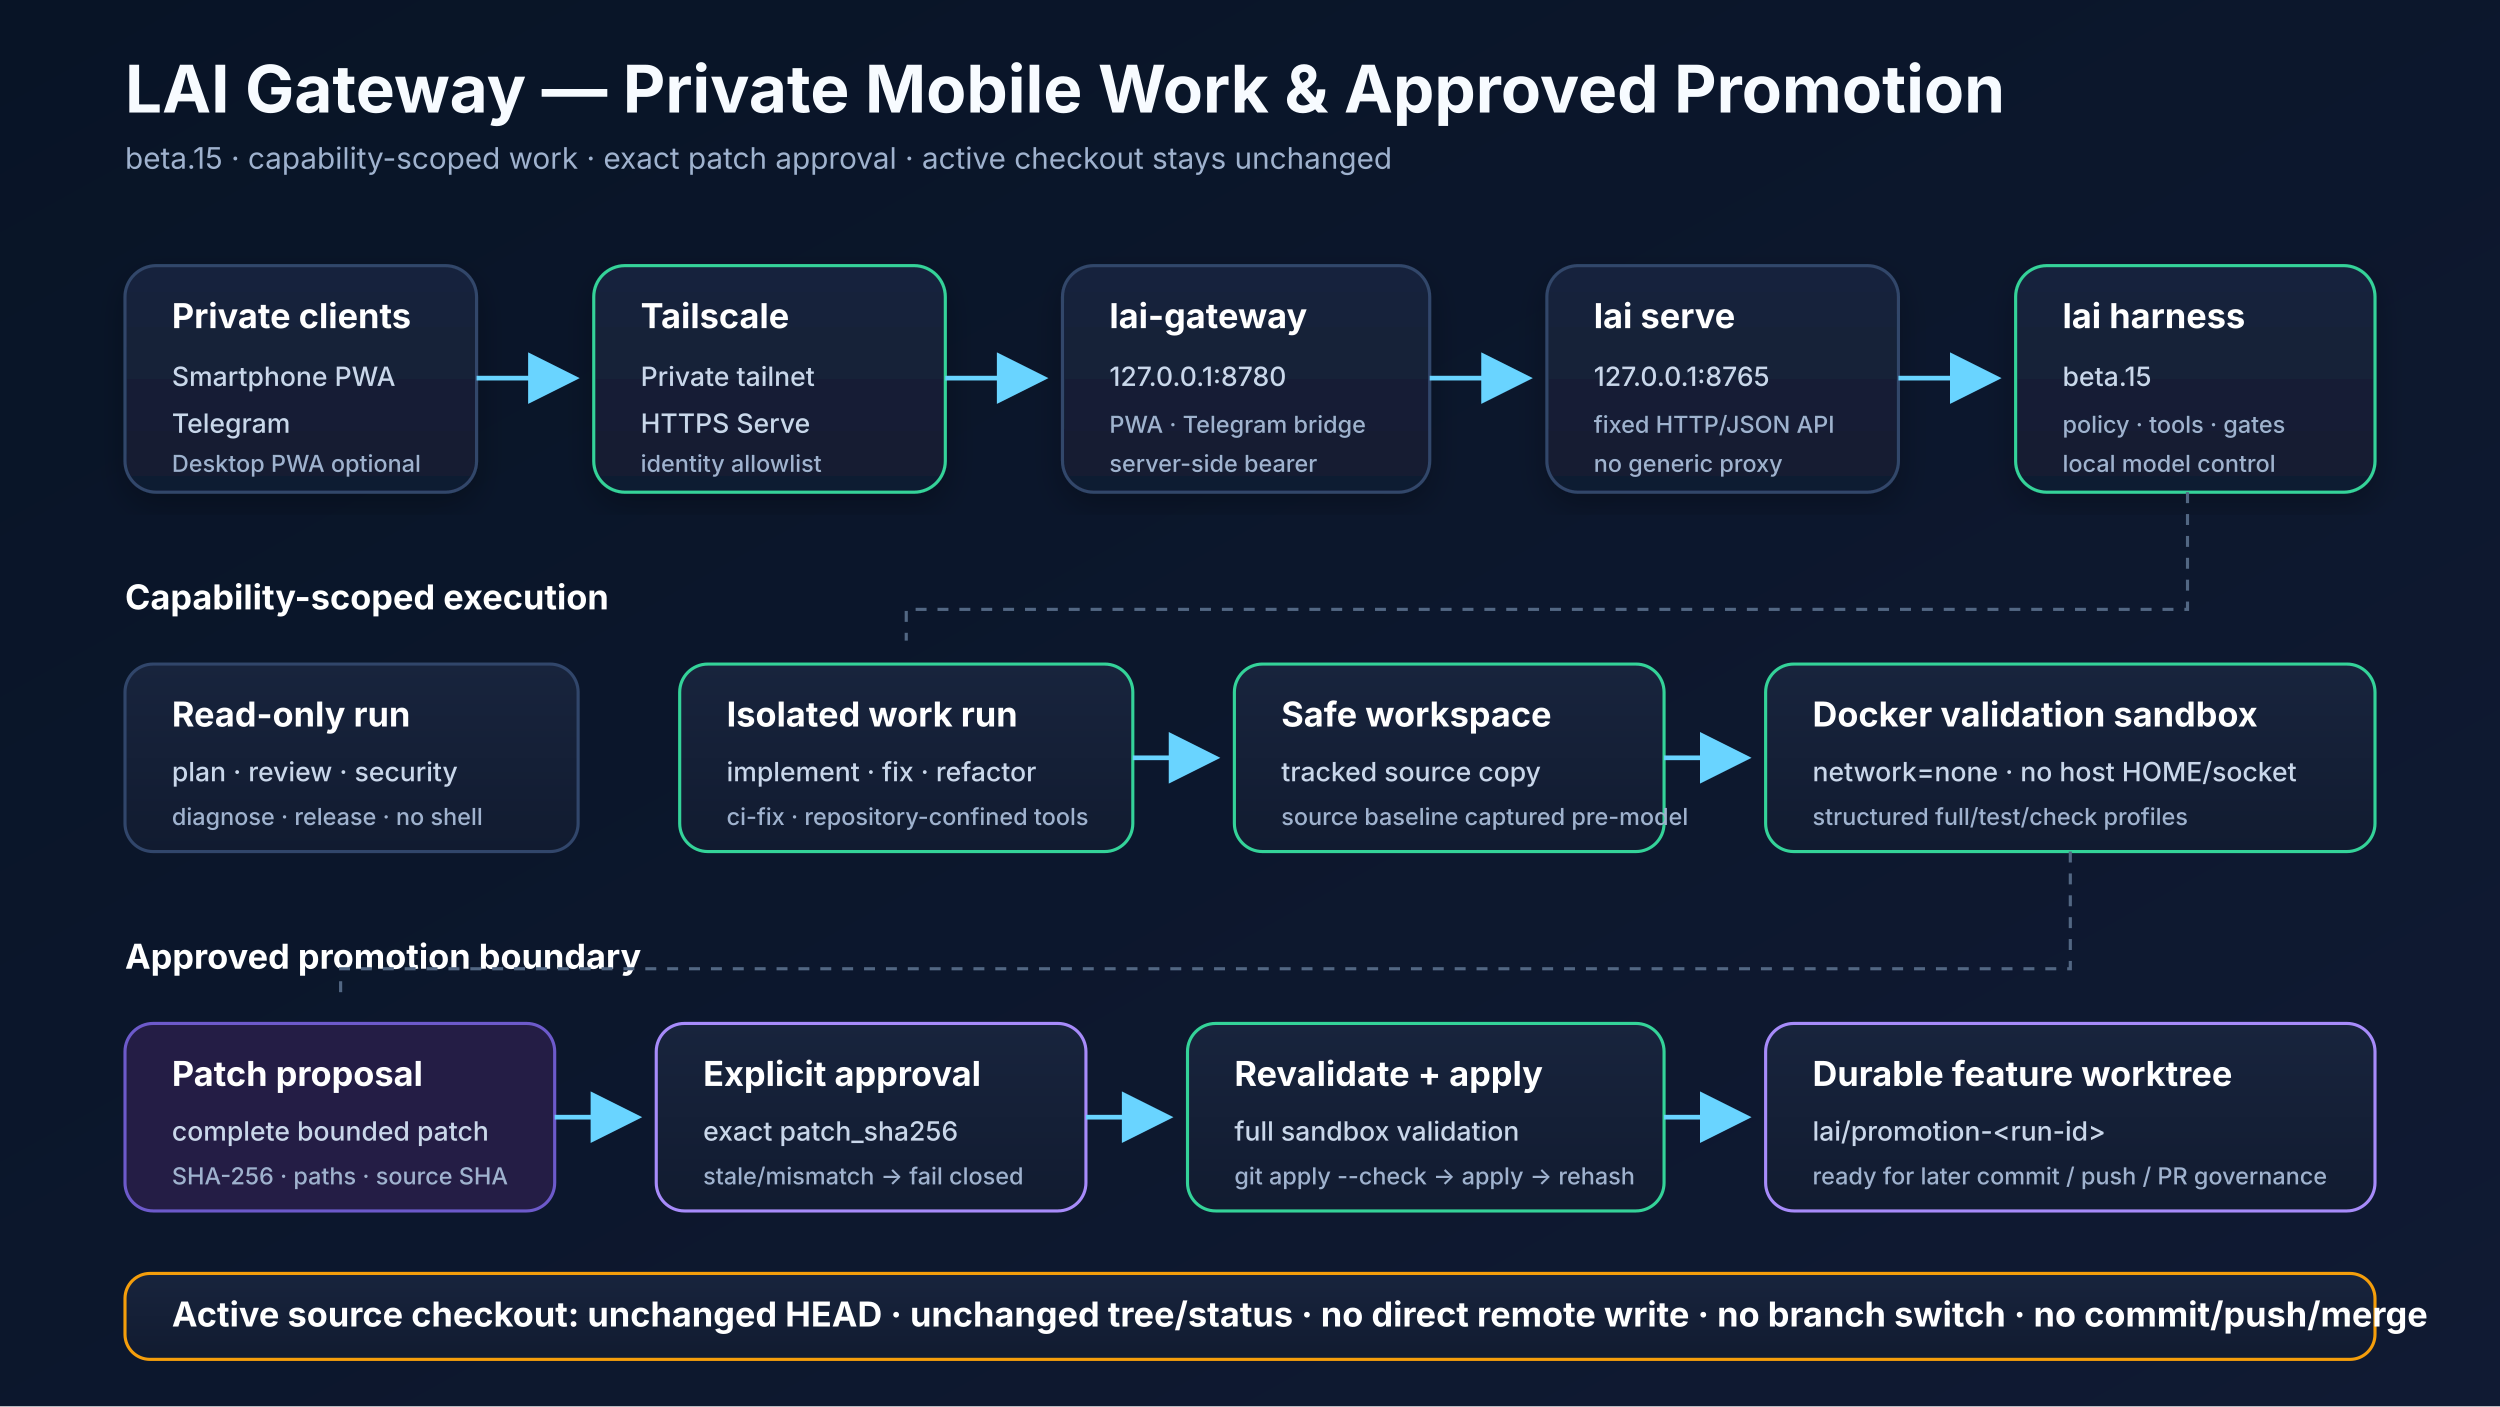
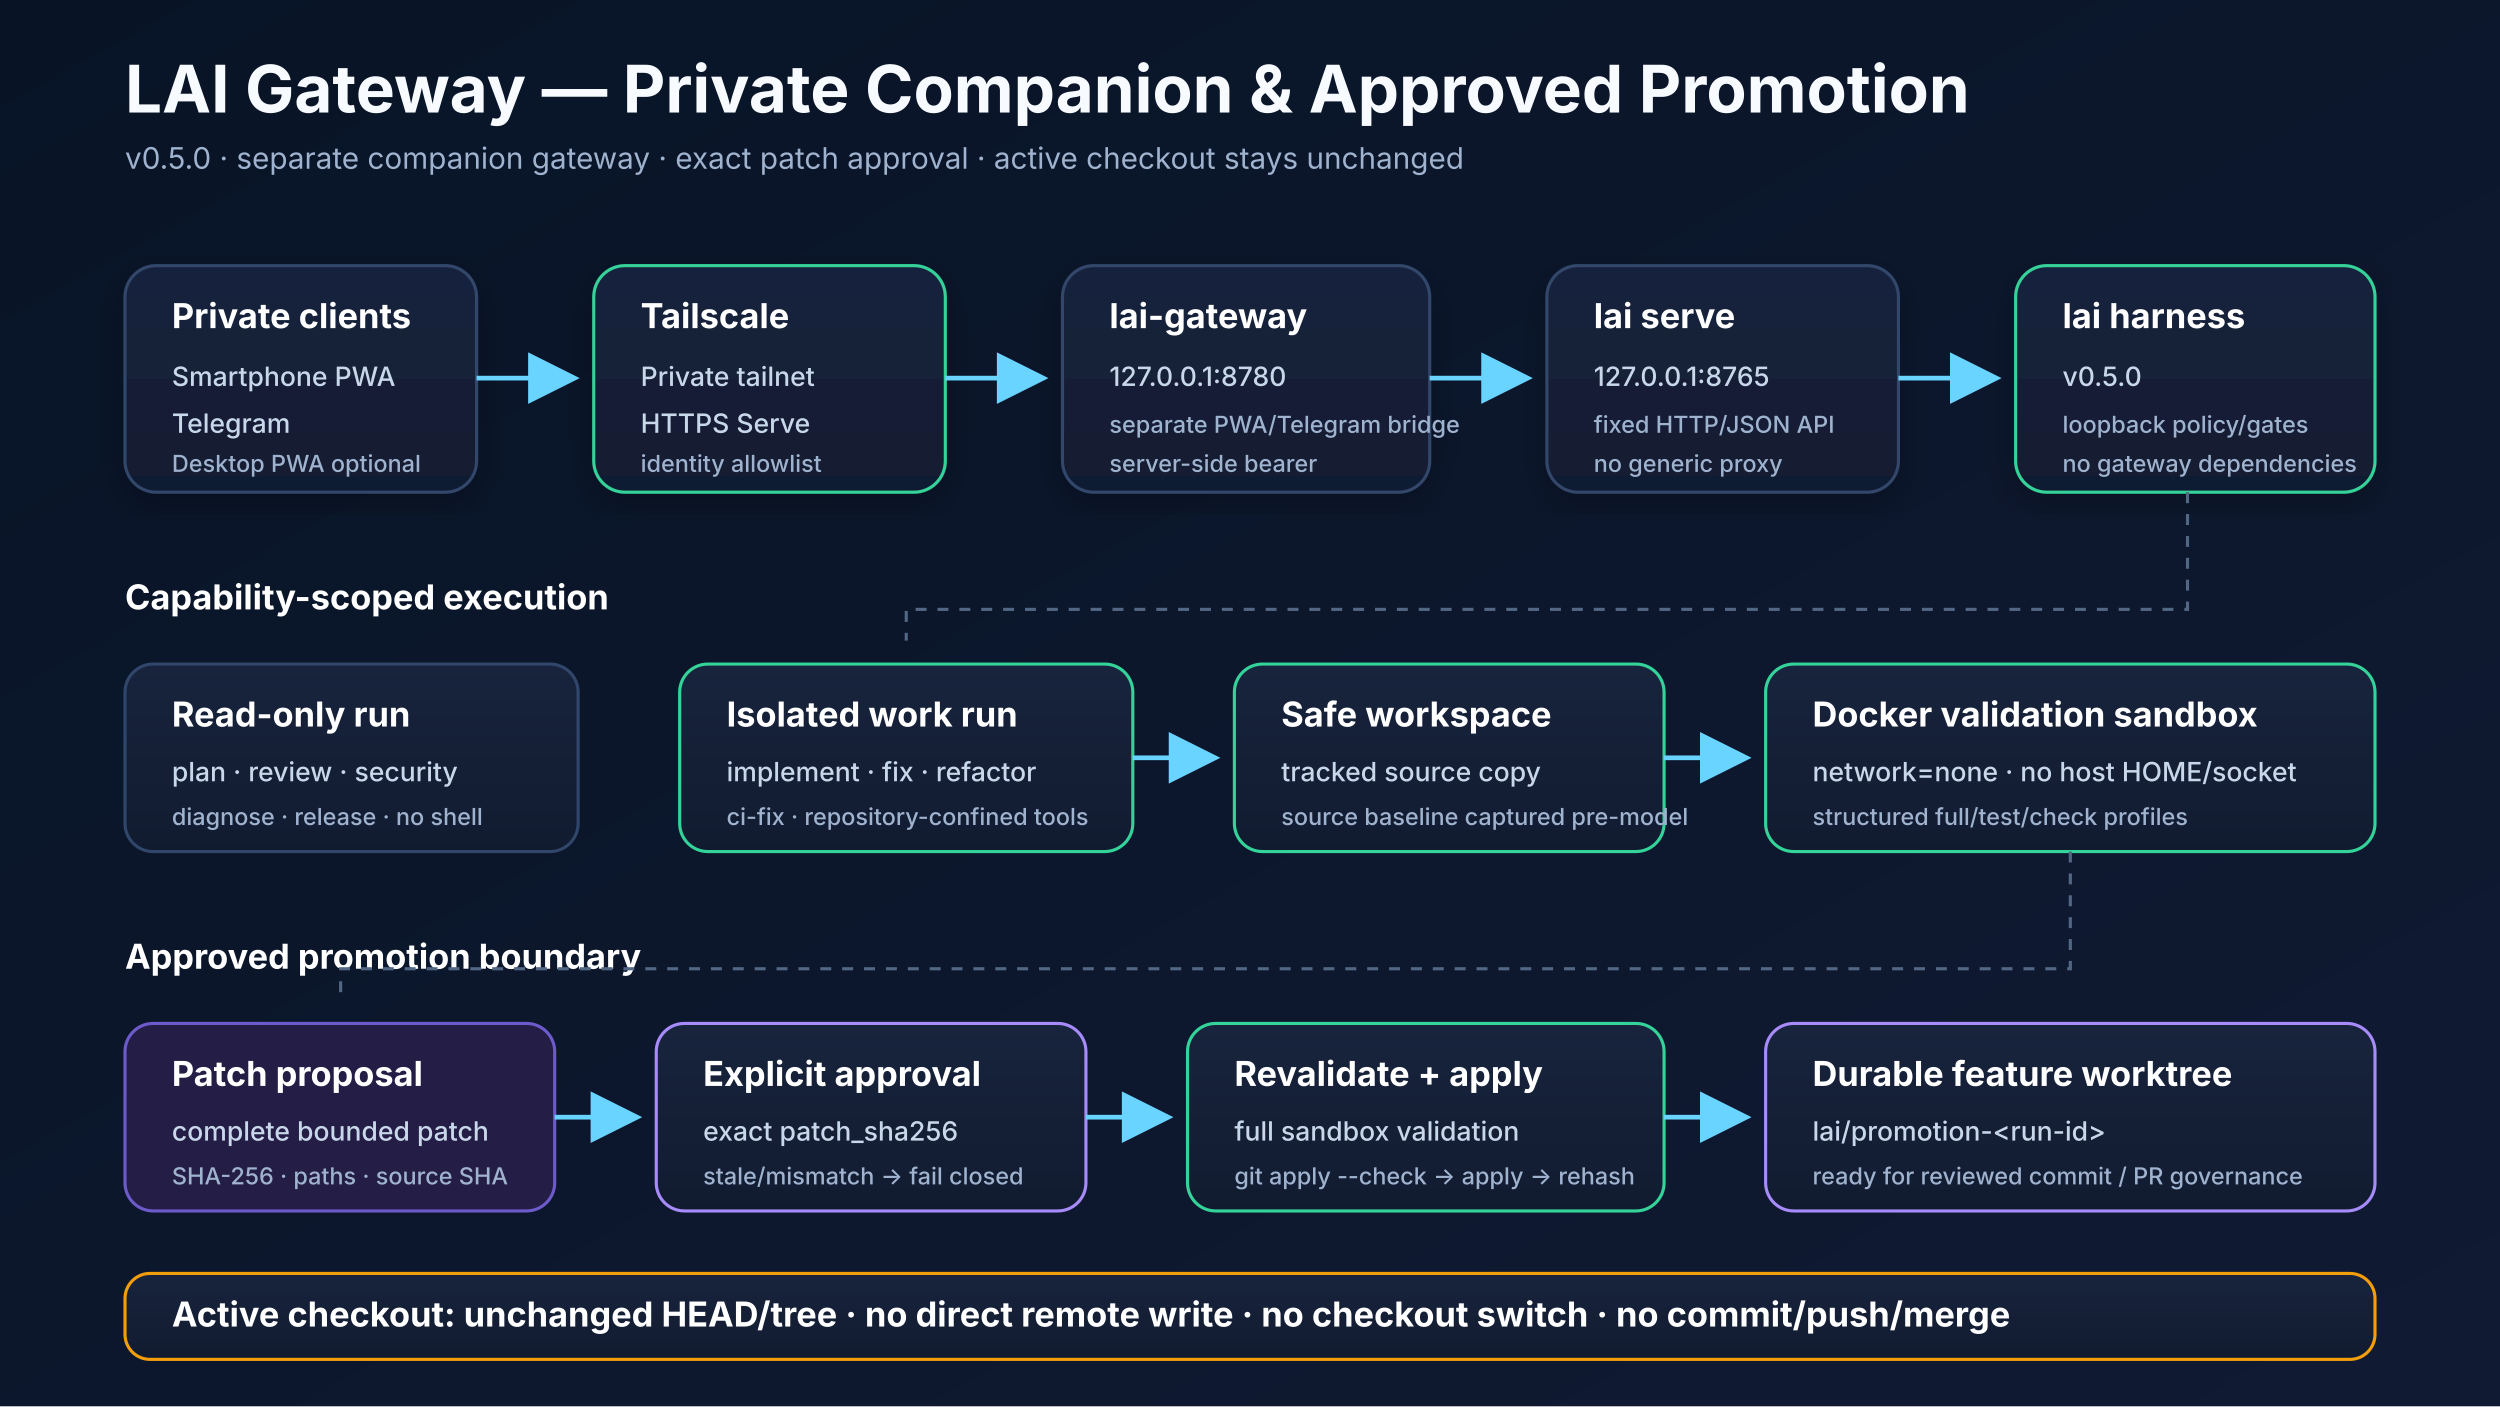
<svg xmlns="http://www.w3.org/2000/svg" width="1600" height="900" viewBox="0 0 1600 900">
  <defs>
    <linearGradient id="bg" x1="0" y1="0" x2="1" y2="1">
      <stop stop-color="#081426" />
      <stop offset="1" stop-color="#101a33" />
    </linearGradient>
    <linearGradient id="card" x1="0" y1="0" x2="0" y2="1">
      <stop stop-color="#18243d" />
      <stop offset="1" stop-color="#111b30" />
    </linearGradient>
    <filter id="shadow">
      <feDropShadow dx="0" dy="8" stdDeviation="10" flood-color="#000" flood-opacity=".25" />
    </filter>
    <marker id="arrow" markerWidth="11" markerHeight="11" refX="9" refY="5.5" orient="auto">
      <path d="M0,0 L11,5.5 L0,11 z" fill="#69d4ff" />
    </marker>
    <style>
    .title{font:700 42px Inter,Segoe UI,Arial,sans-serif;fill:#f7fbff}.sub{font:400 19px Inter,Segoe UI,Arial,sans-serif;fill:#9fb2ce}
    .h{font:700 22px Inter,Segoe UI,Arial,sans-serif;fill:#fff}.b{font:500 17px Inter,Segoe UI,Arial,sans-serif;fill:#c9d7ea}.small{font:500 15px Inter,Segoe UI,Arial,sans-serif;fill:#9fb2ce}
    .box{fill:url(#card);stroke:#31466b;stroke-width:2}.safe{stroke:#34d399}.approval{stroke:#a78bfa}.source{stroke:#f59e0b}.line{stroke:#69d4ff;stroke-width:3;fill:none;marker-end:url(#arrow)}
    .dash{stroke:#526783;stroke-width:2;stroke-dasharray:7 7;fill:none}.pill{fill:#0d2740;stroke:#2f6f9e;stroke-width:1.5}.green{fill:#0e302a;stroke:#2f8b70}.purple{fill:#241d45;stroke:#6d5acb}.amber{fill:#352514;stroke:#a56d20}
  </style>
  </defs>
  <rect width="1600" height="900" fill="url(#bg)" />
-   <text x="80" y="72" class="title">LAI Gateway — Private Mobile Work &amp; Approved Promotion</text>
-   <text x="80" y="108" class="sub">beta.15 · capability-scoped work · exact patch approval · active checkout stays unchanged</text>
+   <text x="80" y="72" class="title">LAI Gateway — Private Companion &amp; Approved Promotion</text>
+   <text x="80" y="108" class="sub">v0.5.0 · separate companion gateway · exact patch approval · active checkout stays unchanged</text>
  <g filter="url(#shadow)">
    <rect x="80" y="170" width="225" height="145" rx="20" class="box" />
    <text x="110" y="210" class="h">Private clients</text>
    <text x="110" y="247" class="b">Smartphone PWA</text>
    <text x="110" y="277" class="b">Telegram</text>
    <text x="110" y="302" class="small">Desktop PWA optional</text>
    <rect x="380" y="170" width="225" height="145" rx="20" class="box safe" />
    <text x="410" y="210" class="h">Tailscale</text>
    <text x="410" y="247" class="b">Private tailnet</text>
    <text x="410" y="277" class="b">HTTPS Serve</text>
    <text x="410" y="302" class="small">identity allowlist</text>
    <rect x="680" y="170" width="235" height="145" rx="20" class="box" />
    <text x="710" y="210" class="h">lai-gateway</text>
    <text x="710" y="247" class="b">127.0.0.1:8780</text>
-     <text x="710" y="277" class="small">PWA · Telegram bridge</text>
+     <text x="710" y="277" class="small">separate PWA/Telegram bridge</text>
    <text x="710" y="302" class="small">server-side bearer</text>
    <rect x="990" y="170" width="225" height="145" rx="20" class="box" />
    <text x="1020" y="210" class="h">lai serve</text>
    <text x="1020" y="247" class="b">127.0.0.1:8765</text>
    <text x="1020" y="277" class="small">fixed HTTP/JSON API</text>
    <text x="1020" y="302" class="small">no generic proxy</text>
    <rect x="1290" y="170" width="230" height="145" rx="20" class="box safe" />
    <text x="1320" y="210" class="h">lai harness</text>
-     <text x="1320" y="247" class="b">beta.15</text>
-     <text x="1320" y="277" class="small">policy · tools · gates</text>
-     <text x="1320" y="302" class="small">local model control</text>
+     <text x="1320" y="247" class="b">v0.5.0</text>
+     <text x="1320" y="277" class="small">loopback policy/gates</text>
+     <text x="1320" y="302" class="small">no gateway dependencies</text>
  </g>
  <path d="M305 242 H365" class="line" />
  <path d="M605 242 H665" class="line" />
  <path d="M915 242 H975" class="line" />
  <path d="M1215 242 H1275" class="line" />
  <text x="80" y="390" class="h">Capability-scoped execution</text>
  <rect x="80" y="425" width="290" height="120" rx="18" class="box" />
  <text x="110" y="465" class="h">Read-only run</text>
  <text x="110" y="500" class="b">plan · review · security</text>
  <text x="110" y="528" class="small">diagnose · release · no shell</text>
  <rect x="435" y="425" width="290" height="120" rx="18" class="box safe" />
  <text x="465" y="465" class="h">Isolated work run</text>
  <text x="465" y="500" class="b">implement · fix · refactor</text>
  <text x="465" y="528" class="small">ci-fix · repository-confined tools</text>
  <rect x="790" y="425" width="275" height="120" rx="18" class="box safe" />
  <text x="820" y="465" class="h">Safe workspace</text>
  <text x="820" y="500" class="b">tracked source copy</text>
  <text x="820" y="528" class="small">source baseline captured pre-model</text>
  <rect x="1130" y="425" width="390" height="120" rx="18" class="box safe" />
  <text x="1160" y="465" class="h">Docker validation sandbox</text>
  <text x="1160" y="500" class="b">network=none · no host HOME/socket</text>
  <text x="1160" y="528" class="small">structured full/test/check profiles</text>
  <path d="M725 485 H775" class="line" />
  <path d="M1065 485 H1115" class="line" />
  <path d="M1400 315 V390 H580 V410" class="dash" />
  <text x="80" y="620" class="h">Approved promotion boundary</text>
  <rect x="80" y="655" width="275" height="120" rx="18" class="box purple" />
  <text x="110" y="695" class="h">Patch proposal</text>
  <text x="110" y="730" class="b">complete bounded patch</text>
  <text x="110" y="758" class="small">SHA-256 · paths · source SHA</text>
  <rect x="420" y="655" width="275" height="120" rx="18" class="box approval" />
  <text x="450" y="695" class="h">Explicit approval</text>
  <text x="450" y="730" class="b">exact patch_sha256</text>
  <text x="450" y="758" class="small">stale/mismatch → fail closed</text>
  <rect x="760" y="655" width="305" height="120" rx="18" class="box safe" />
  <text x="790" y="695" class="h">Revalidate + apply</text>
  <text x="790" y="730" class="b">full sandbox validation</text>
  <text x="790" y="758" class="small">git apply --check → apply → rehash</text>
  <rect x="1130" y="655" width="390" height="120" rx="18" class="box approval" />
  <text x="1160" y="695" class="h">Durable feature worktree</text>
  <text x="1160" y="730" class="b">lai/promotion-&lt;run-id&gt;</text>
-   <text x="1160" y="758" class="small">ready for later commit / push / PR governance</text>
+   <text x="1160" y="758" class="small">ready for reviewed commit / PR governance</text>
  <path d="M355 715 H405" class="line" />
  <path d="M695 715 H745" class="line" />
  <path d="M1065 715 H1115" class="line" />
  <path d="M1325 545 V620 H218 V640" class="dash" />
  <rect x="80" y="815" width="1440" height="55" rx="16" class="box source" />
-   <text x="110" y="849" class="h">Active source checkout: unchanged HEAD · unchanged tree/status · no direct remote write · no branch switch · no commit/push/merge</text>
+   <text x="110" y="849" class="h">Active checkout: unchanged HEAD/tree · no direct remote write · no checkout switch · no commit/push/merge</text>
</svg>
